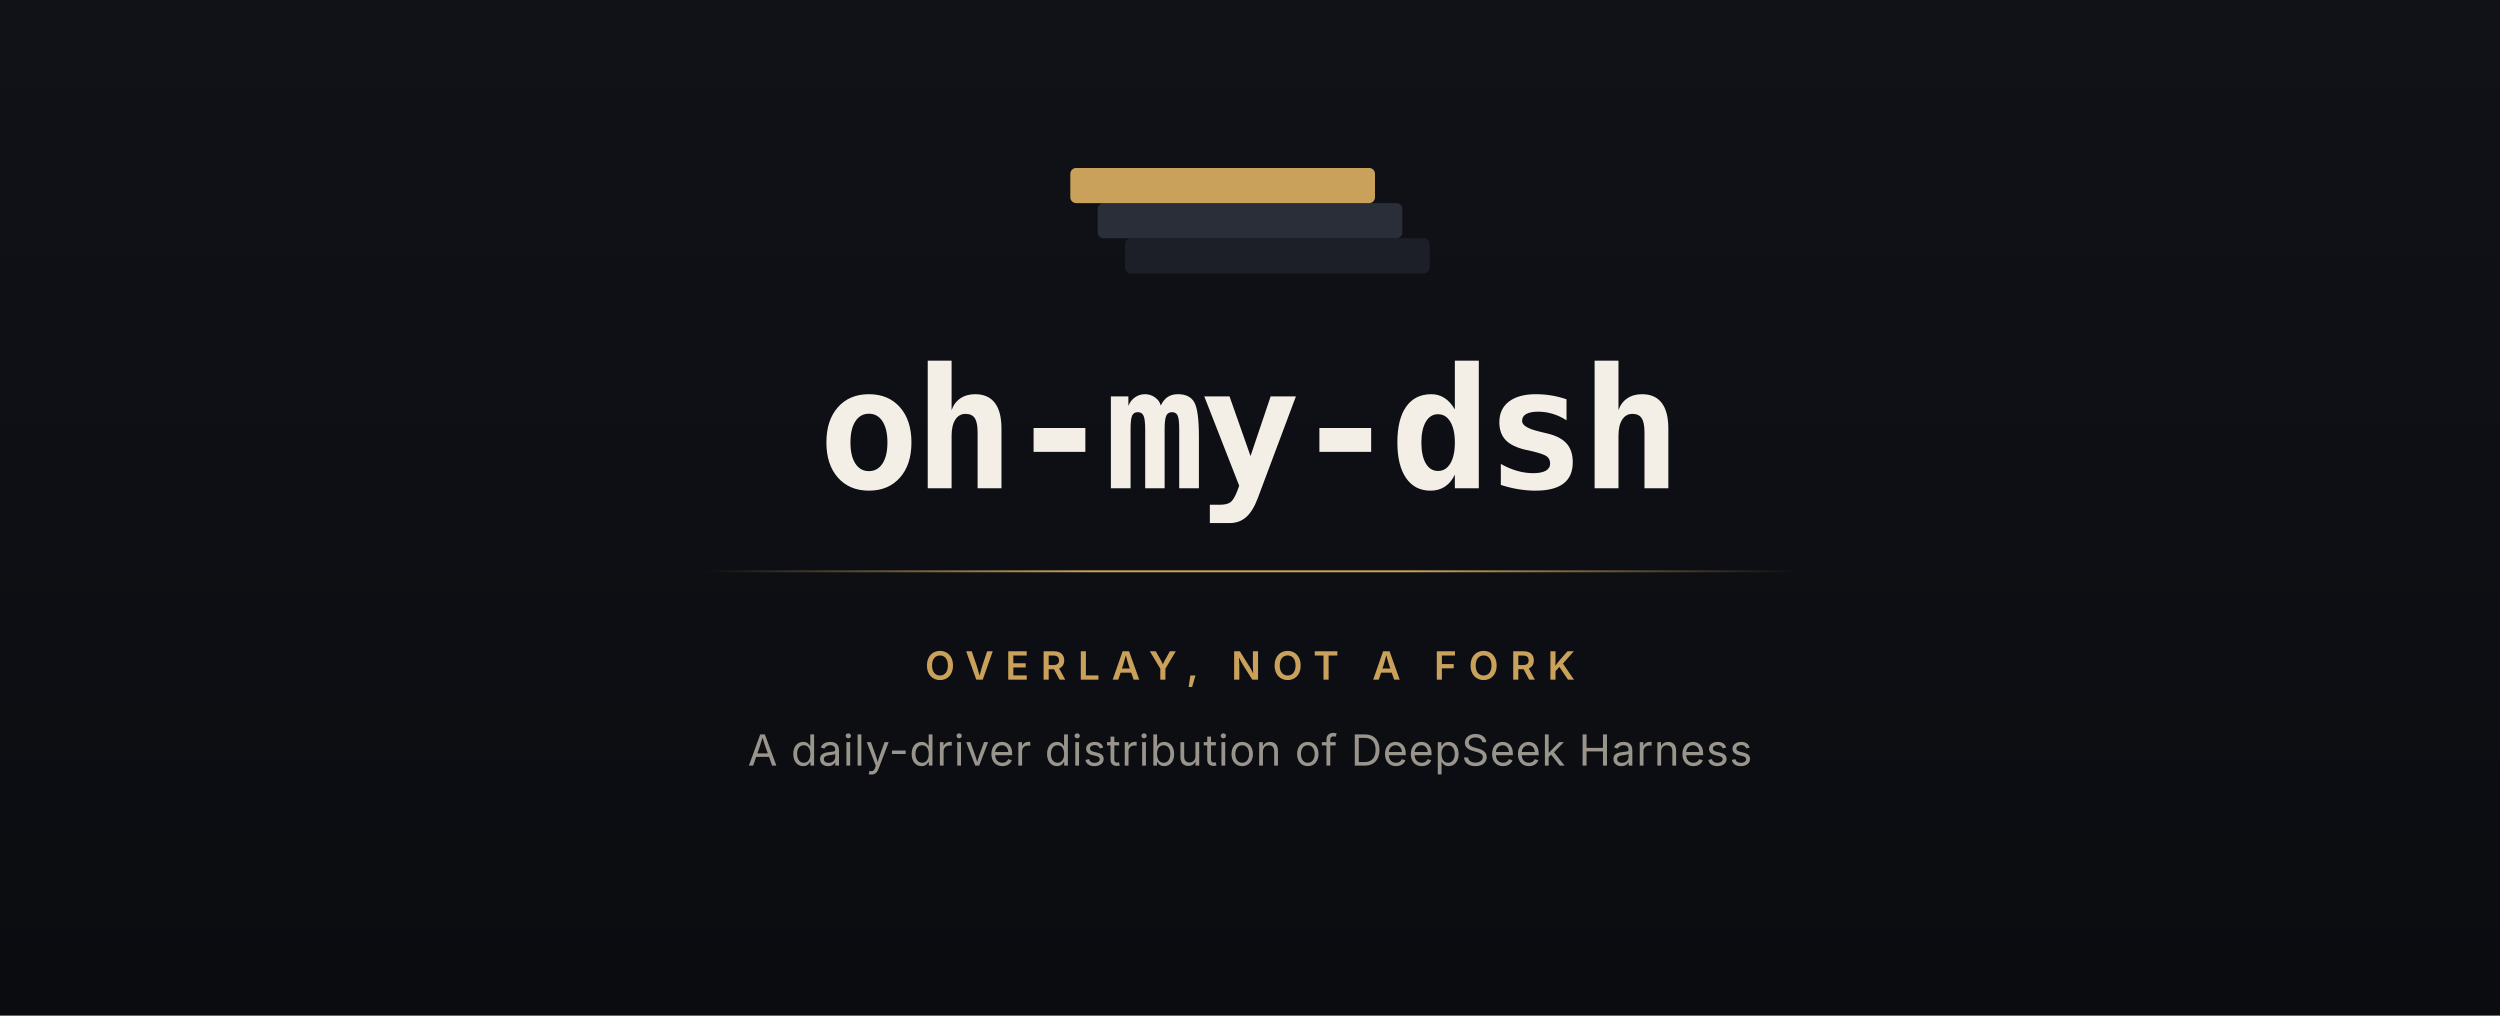
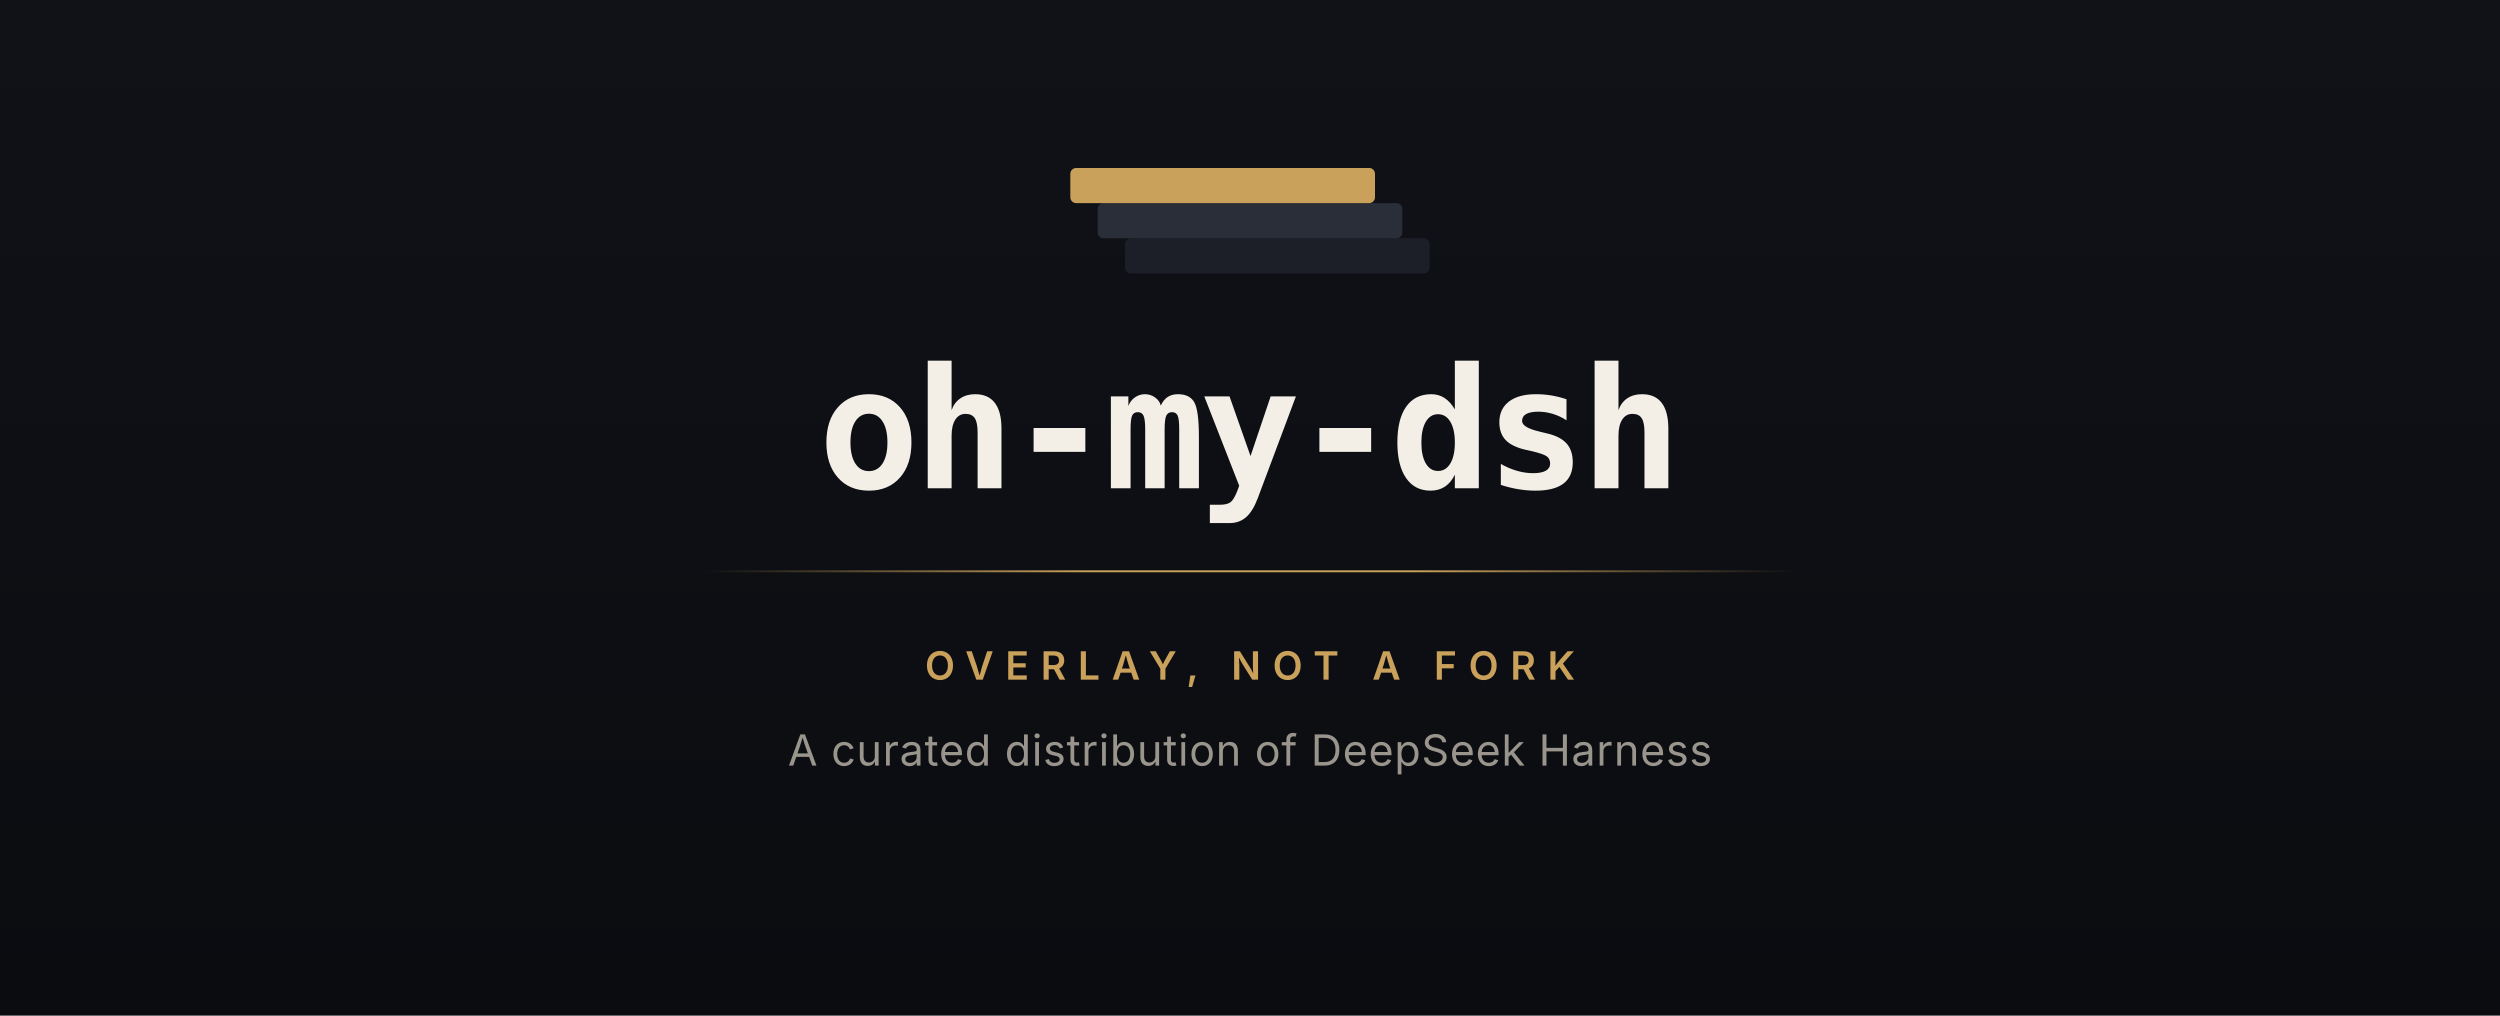
<svg xmlns="http://www.w3.org/2000/svg" width="1280" height="520" viewBox="0 0 1280 520" role="img" aria-labelledby="title desc">
  <defs>
    <linearGradient id="ground" x1="0" y1="0" x2="0" y2="1">
      <stop offset="0" stop-color="#101218" />
      <stop offset="1" stop-color="#0b0c10" />
    </linearGradient>
    <linearGradient id="edge" x1="0" y1="0" x2="1" y2="0">
      <stop offset="0" stop-color="#c9a15a" stop-opacity="0" />
      <stop offset="0.35" stop-color="#c9a15a" />
      <stop offset="0.65" stop-color="#c9a15a" />
      <stop offset="1" stop-color="#c9a15a" stop-opacity="0" />
    </linearGradient>
  </defs>
  <rect width="1280" height="520" fill="url(#ground)" />
  <g transform="translate(548 86)">
    <rect x="28" y="36" width="156" height="18" rx="3" fill="#1c1f27" />
    <rect x="14" y="18" width="156" height="18" rx="3" fill="#2a2e38" />
    <rect x="0" y="0" width="156" height="18" rx="3" fill="#c9a15a" />
  </g>
  <text x="640" y="250" text-anchor="middle" fill="#f3efe6" font-family="ui-monospace, SFMono-Regular, Menlo, Consolas, monospace" font-size="86" font-weight="600" letter-spacing="-3">oh-my-dsh</text>
  <rect x="360" y="292" width="560" height="1" fill="url(#edge)" />
  <text x="640" y="348" text-anchor="middle" fill="#c9a15a" font-family="ui-sans-serif, system-ui, -apple-system, Segoe UI, sans-serif" font-size="20" font-weight="600" letter-spacing="6">OVERLAY, NOT A FORK</text>
-   <text x="640" y="392" text-anchor="middle" fill="#9a958c" font-family="ui-sans-serif, system-ui, -apple-system, Segoe UI, sans-serif" font-size="22" letter-spacing="0.4">A daily-driver distribution of DeepSeek Harness</text>
+   <text x="640" y="392" text-anchor="middle" fill="#9a958c" font-family="ui-sans-serif, system-ui, -apple-system, Segoe UI, sans-serif" font-size="22" letter-spacing="0.4">A curated distribution of DeepSeek Harness</text>
</svg>
